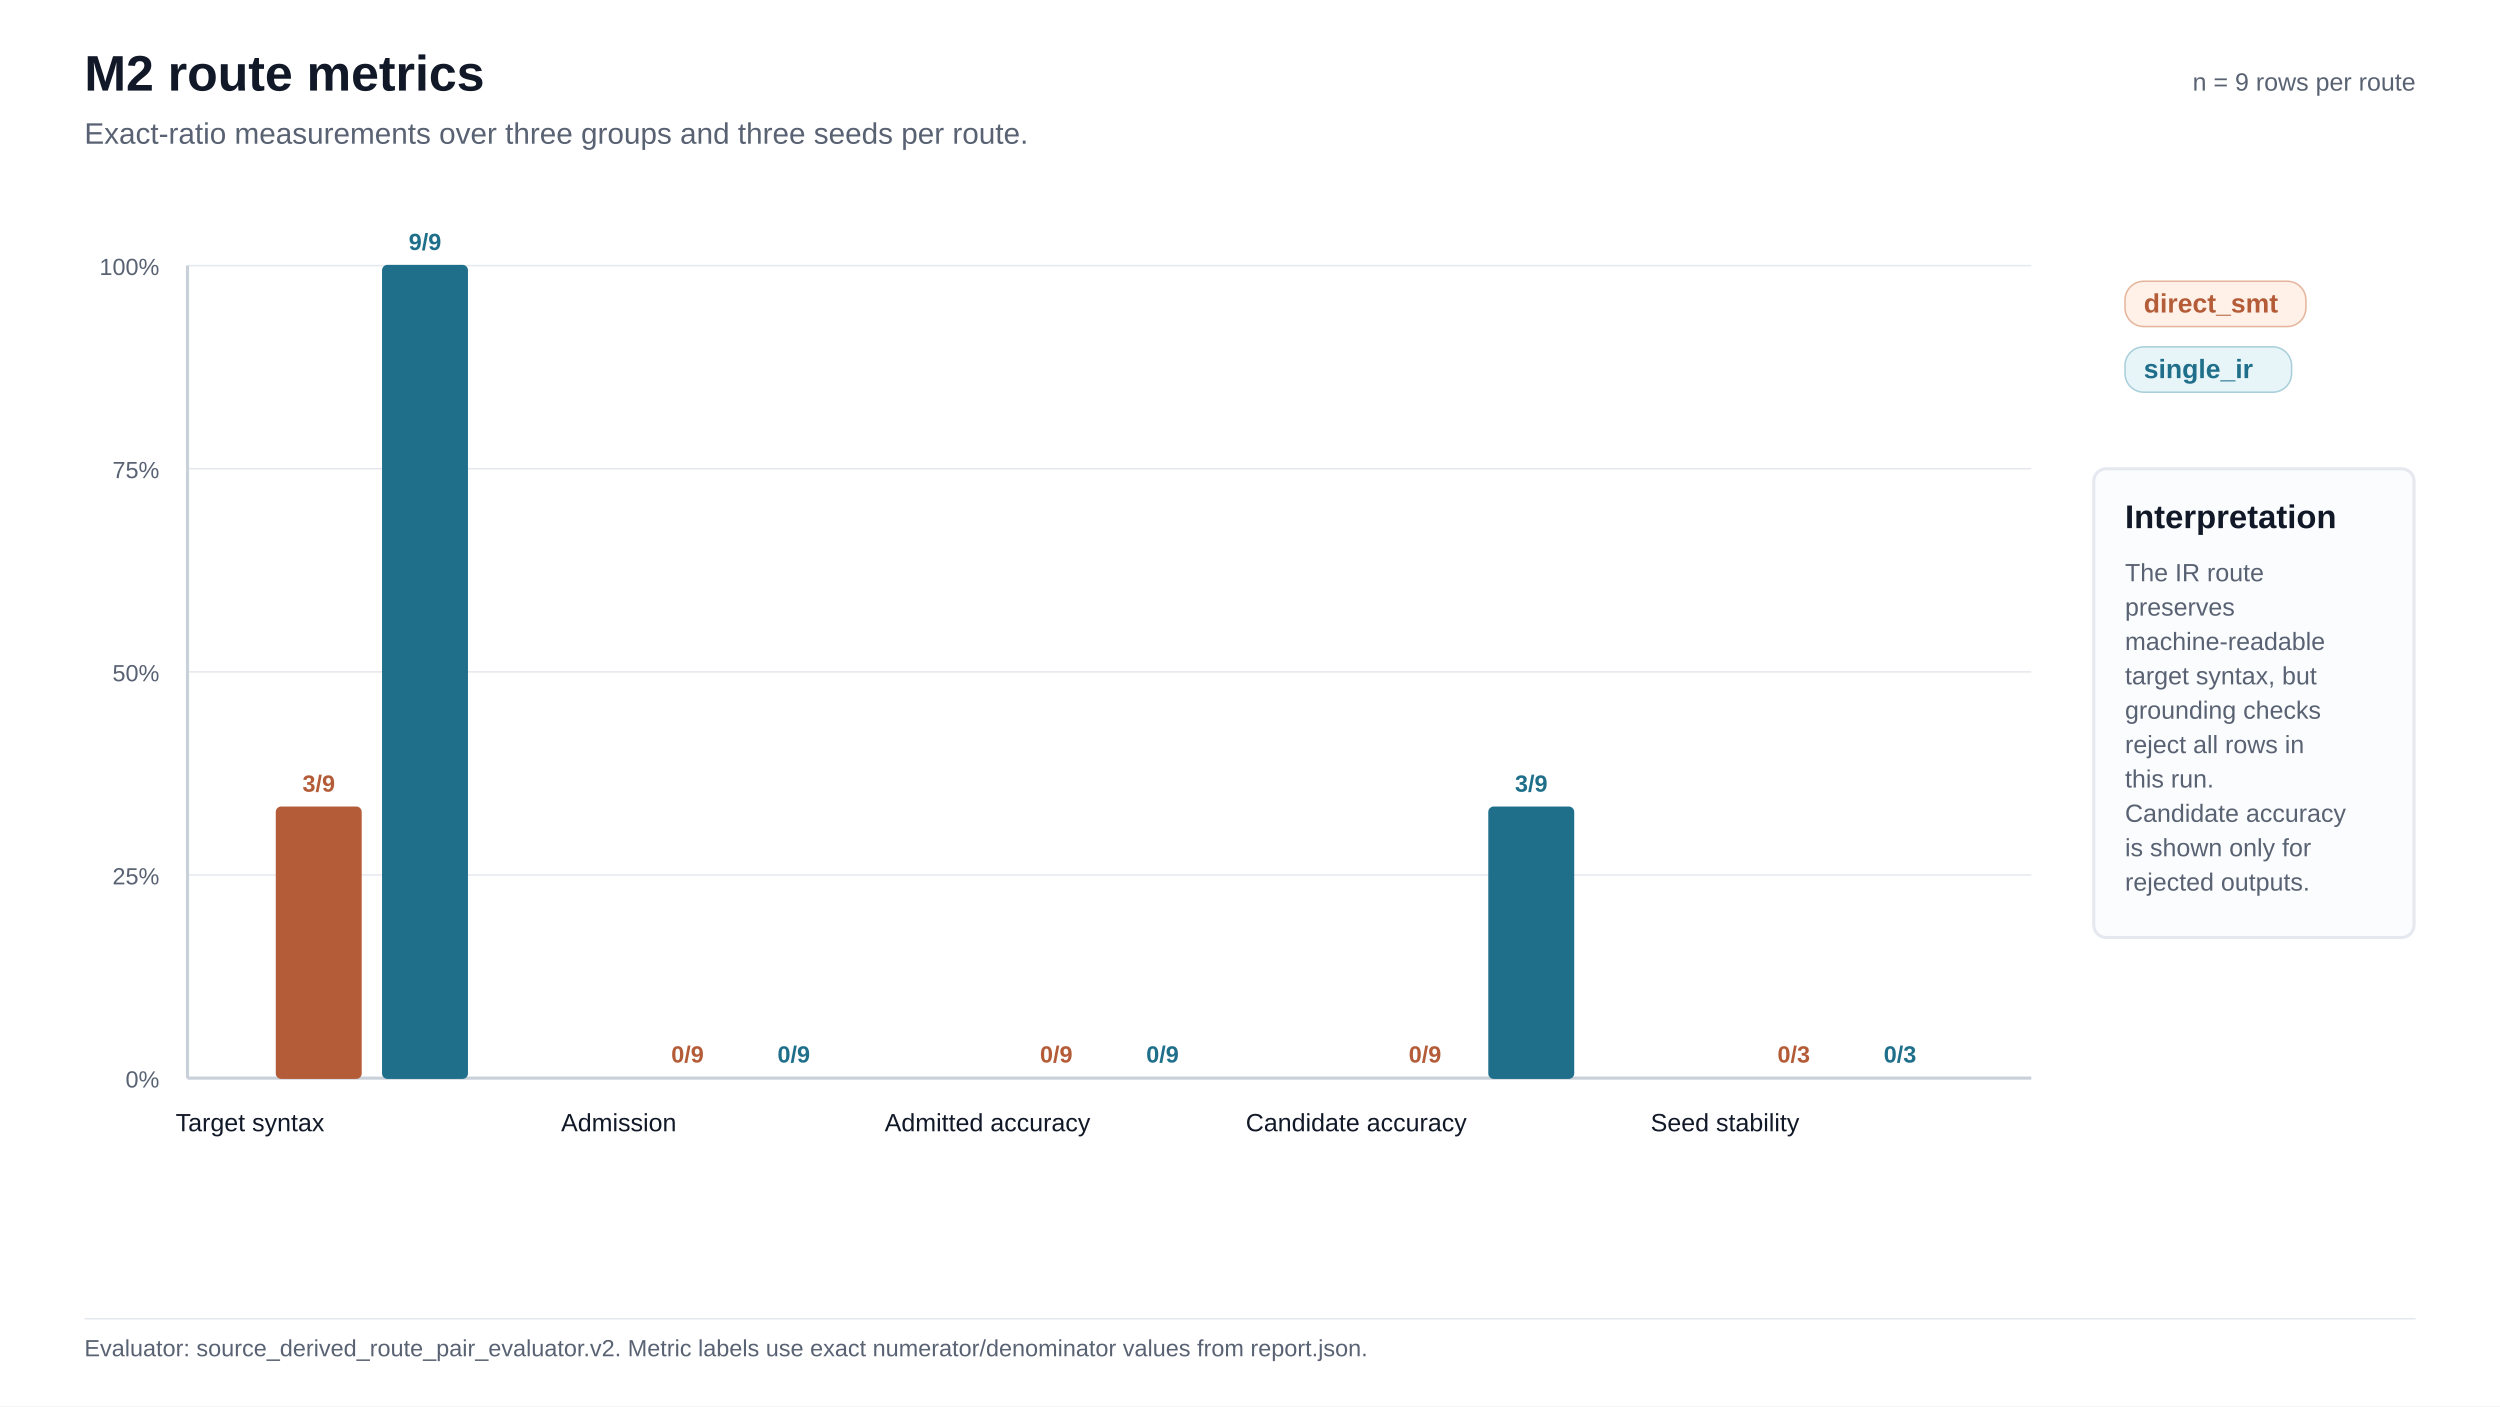
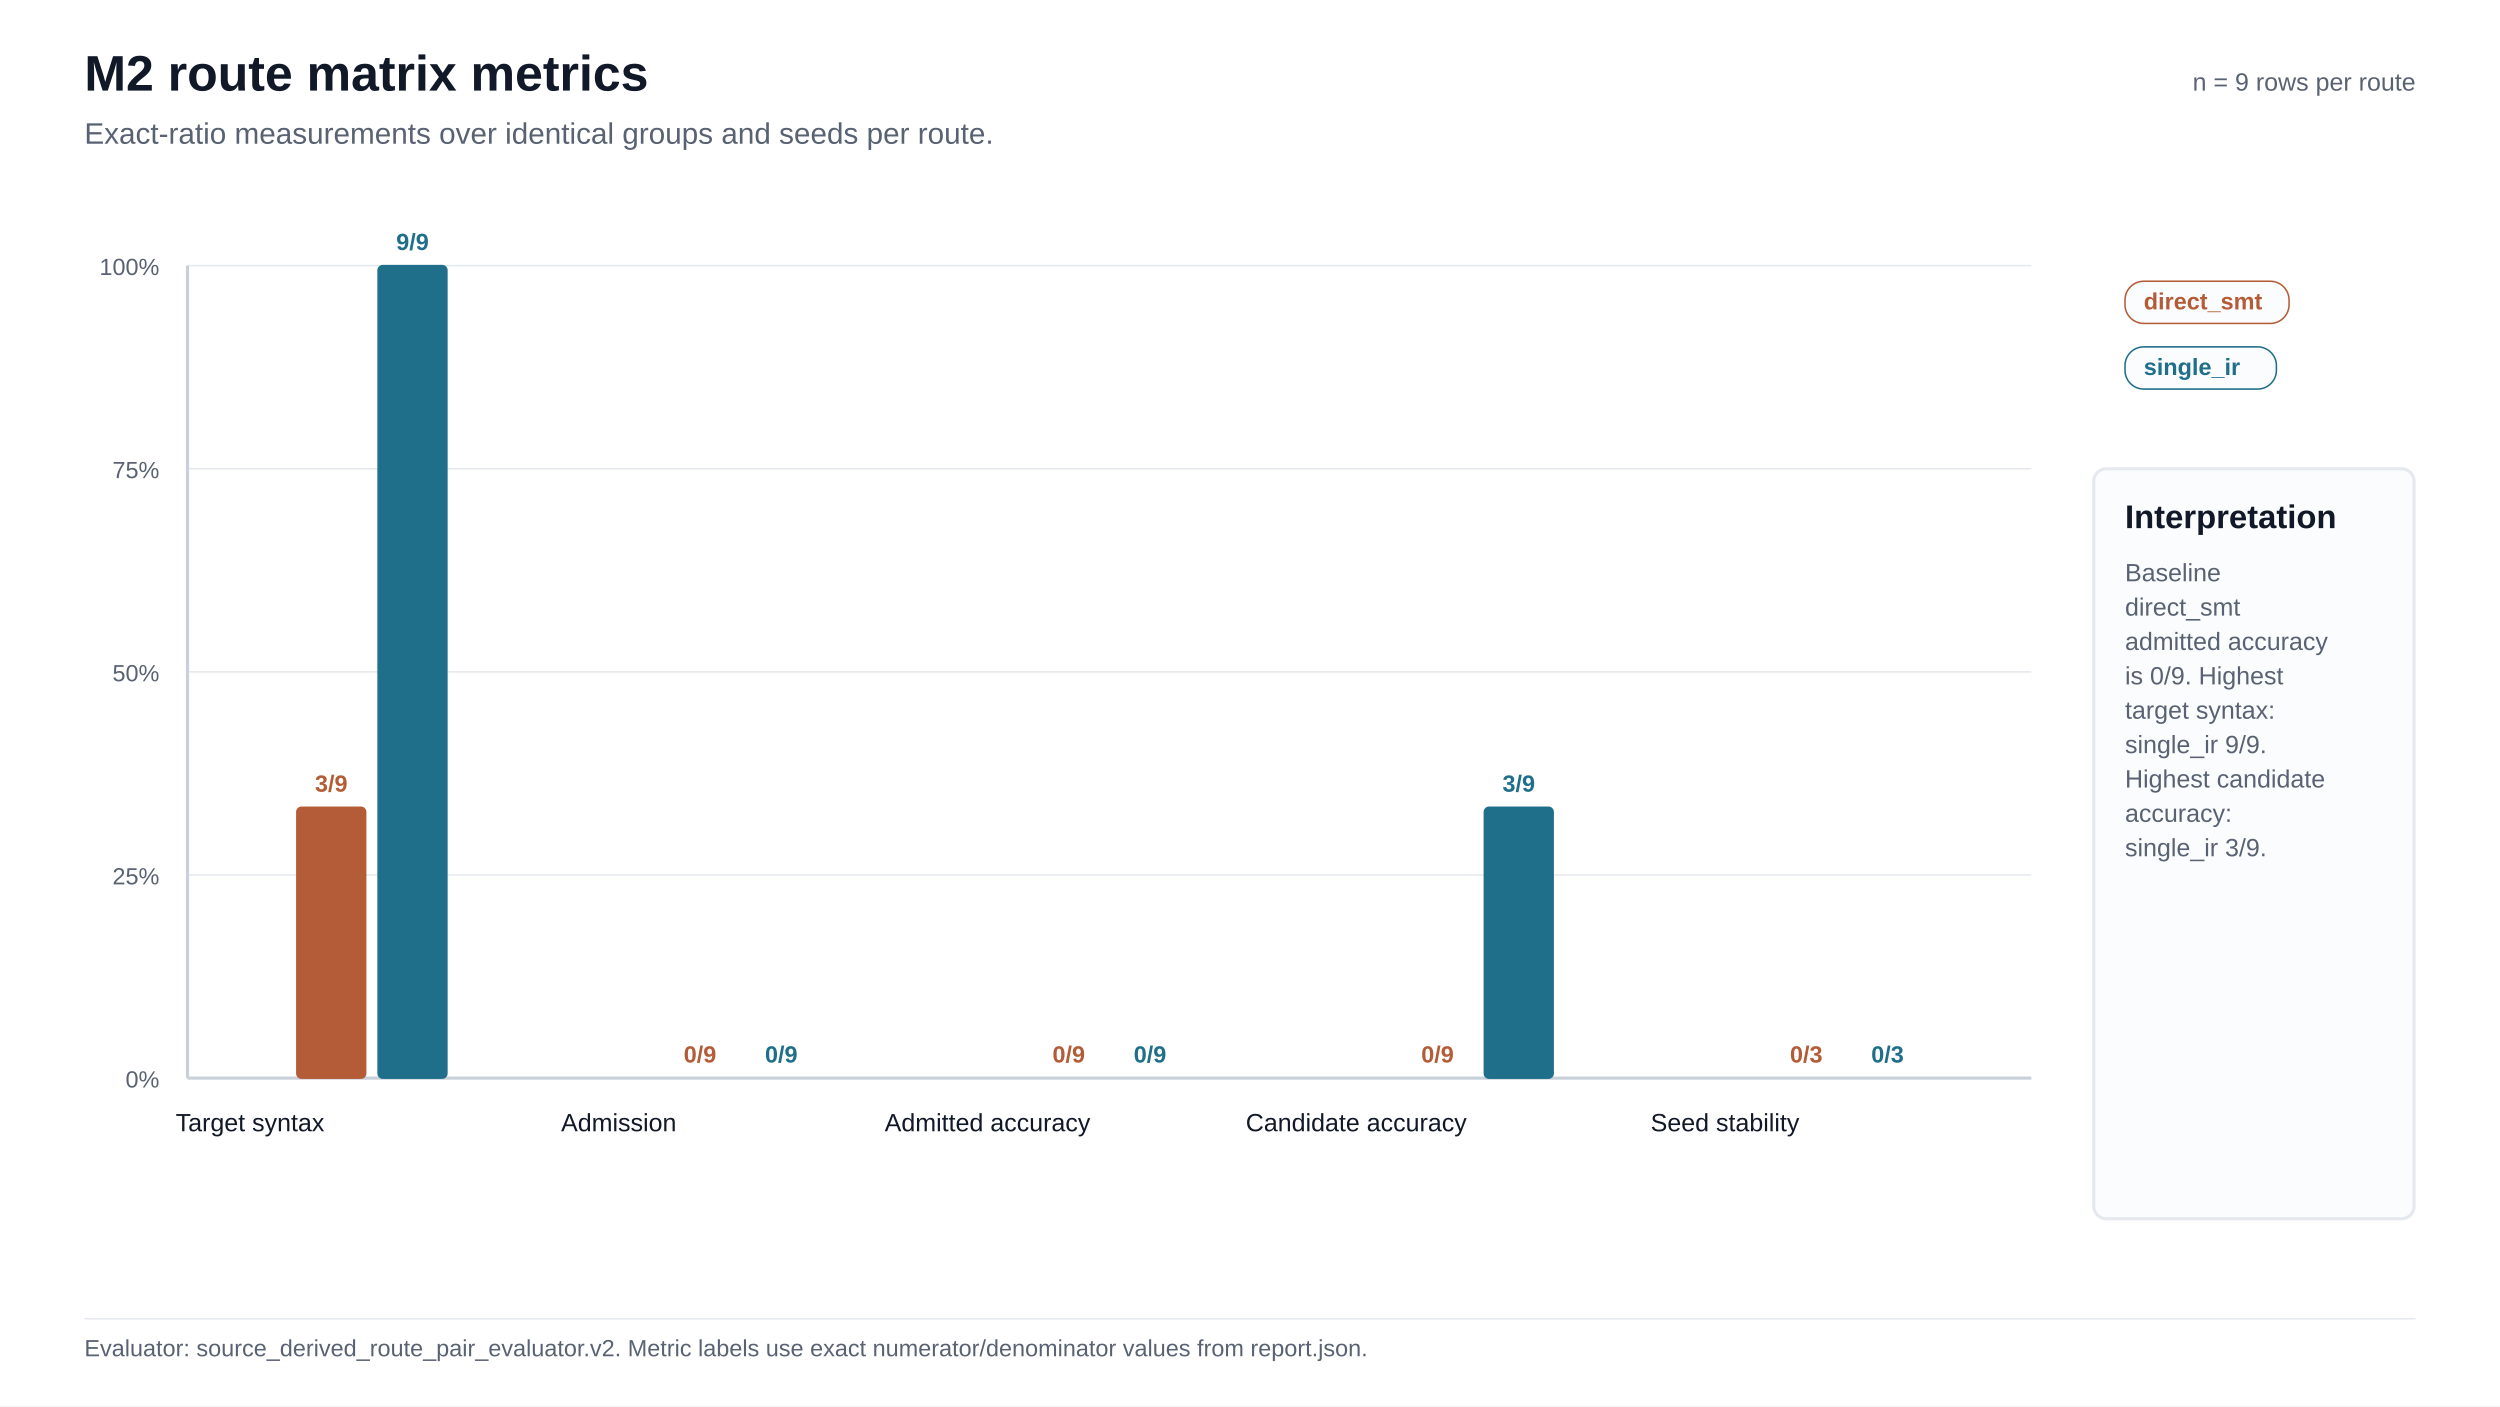
<svg xmlns="http://www.w3.org/2000/svg" width="1600" height="900" viewBox="0 0 1600 900" role="img" aria-labelledby="title desc">
  <rect width="1600" height="900" fill="#ffffff" />
-   <text x="54" y="58" font-family="Arial, Helvetica, sans-serif" font-size="32" font-weight="700" fill="#111827" text-anchor="start">M2 route metrics</text>
-   <text x="54" y="92" font-family="Arial, Helvetica, sans-serif" font-size="19" font-weight="400" fill="#596273" text-anchor="start">Exact-ratio measurements over three groups and three seeds per route.</text>
+   <text x="54" y="58" font-family="Arial, Helvetica, sans-serif" font-size="32" font-weight="700" fill="#111827" text-anchor="start">M2 route matrix metrics</text>
+   <text x="54" y="92" font-family="Arial, Helvetica, sans-serif" font-size="19" font-weight="400" fill="#596273" text-anchor="start">Exact-ratio measurements over identical groups and seeds per route.</text>
  <text x="1546" y="58" font-family="Arial, Helvetica, sans-serif" font-size="16" font-weight="400" fill="#596273" text-anchor="end">n = 9 rows per route</text>
  <line x1="120" y1="690" x2="1300" y2="690" stroke="#e5e9ef" stroke-width="1" />
  <text x="102" y="696" font-family="Arial, Helvetica, sans-serif" font-size="15" font-weight="400" fill="#596273" text-anchor="end">0%</text>
  <line x1="120" y1="560" x2="1300" y2="560" stroke="#e5e9ef" stroke-width="1" />
  <text x="102" y="566" font-family="Arial, Helvetica, sans-serif" font-size="15" font-weight="400" fill="#596273" text-anchor="end">25%</text>
  <line x1="120" y1="430" x2="1300" y2="430" stroke="#e5e9ef" stroke-width="1" />
  <text x="102" y="436" font-family="Arial, Helvetica, sans-serif" font-size="15" font-weight="400" fill="#596273" text-anchor="end">50%</text>
  <line x1="120" y1="300" x2="1300" y2="300" stroke="#e5e9ef" stroke-width="1" />
  <text x="102" y="306" font-family="Arial, Helvetica, sans-serif" font-size="15" font-weight="400" fill="#596273" text-anchor="end">75%</text>
  <line x1="120" y1="170" x2="1300" y2="170" stroke="#e5e9ef" stroke-width="1" />
  <text x="102" y="176" font-family="Arial, Helvetica, sans-serif" font-size="15" font-weight="400" fill="#596273" text-anchor="end">100%</text>
  <line x1="120" y1="170" x2="120" y2="690" stroke="#c8d0da" stroke-width="2" />
  <line x1="120" y1="690" x2="1300" y2="690" stroke="#c8d0da" stroke-width="2" />
-   <rect x="177" y="516.667" width="54" height="173.333" rx="3" fill="#b45c37" stroke="#b45c37" stroke-width="1" />
-   <rect x="245" y="170" width="54" height="520" rx="3" fill="#1f6f8b" stroke="#1f6f8b" stroke-width="1" />
-   <text x="204" y="506.667" font-family="Arial, Helvetica, sans-serif" font-size="15" font-weight="700" fill="#b45c37" text-anchor="middle">3/9</text>
-   <text x="272" y="160" font-family="Arial, Helvetica, sans-serif" font-size="15" font-weight="700" fill="#1f6f8b" text-anchor="middle">9/9</text>
+   <rect x="190" y="516.667" width="44" height="173.333" rx="3" fill="#b45c37" stroke="#b45c37" stroke-width="1" />
+   <text x="212" y="506.667" font-family="Arial, Helvetica, sans-serif" font-size="15" font-weight="700" fill="#b45c37" text-anchor="middle">3/9</text>
+   <rect x="242" y="170" width="44" height="520" rx="3" fill="#1f6f8b" stroke="#1f6f8b" stroke-width="1" />
+   <text x="264" y="160" font-family="Arial, Helvetica, sans-serif" font-size="15" font-weight="700" fill="#1f6f8b" text-anchor="middle">9/9</text>
  <text x="160" y="724" font-family="Arial, Helvetica, sans-serif" font-size="16" font-weight="400" fill="#111827" text-anchor="middle">Target syntax</text>
-   <rect x="413" y="690" width="54" height="0" rx="3" fill="#b45c37" stroke="#b45c37" stroke-width="1" />
-   <rect x="481" y="690" width="54" height="0" rx="3" fill="#1f6f8b" stroke="#1f6f8b" stroke-width="1" />
-   <text x="440" y="680" font-family="Arial, Helvetica, sans-serif" font-size="15" font-weight="700" fill="#b45c37" text-anchor="middle">0/9</text>
-   <text x="508" y="680" font-family="Arial, Helvetica, sans-serif" font-size="15" font-weight="700" fill="#1f6f8b" text-anchor="middle">0/9</text>
+   <rect x="426" y="690" width="44" height="0" rx="3" fill="#b45c37" stroke="#b45c37" stroke-width="1" />
+   <text x="448" y="680" font-family="Arial, Helvetica, sans-serif" font-size="15" font-weight="700" fill="#b45c37" text-anchor="middle">0/9</text>
+   <rect x="478" y="690" width="44" height="0" rx="3" fill="#1f6f8b" stroke="#1f6f8b" stroke-width="1" />
+   <text x="500" y="680" font-family="Arial, Helvetica, sans-serif" font-size="15" font-weight="700" fill="#1f6f8b" text-anchor="middle">0/9</text>
  <text x="396" y="724" font-family="Arial, Helvetica, sans-serif" font-size="16" font-weight="400" fill="#111827" text-anchor="middle">Admission</text>
-   <rect x="649" y="690" width="54" height="0" rx="3" fill="#b45c37" stroke="#b45c37" stroke-width="1" />
-   <rect x="717" y="690" width="54" height="0" rx="3" fill="#1f6f8b" stroke="#1f6f8b" stroke-width="1" />
-   <text x="676" y="680" font-family="Arial, Helvetica, sans-serif" font-size="15" font-weight="700" fill="#b45c37" text-anchor="middle">0/9</text>
-   <text x="744" y="680" font-family="Arial, Helvetica, sans-serif" font-size="15" font-weight="700" fill="#1f6f8b" text-anchor="middle">0/9</text>
+   <rect x="662" y="690" width="44" height="0" rx="3" fill="#b45c37" stroke="#b45c37" stroke-width="1" />
+   <text x="684" y="680" font-family="Arial, Helvetica, sans-serif" font-size="15" font-weight="700" fill="#b45c37" text-anchor="middle">0/9</text>
+   <rect x="714" y="690" width="44" height="0" rx="3" fill="#1f6f8b" stroke="#1f6f8b" stroke-width="1" />
+   <text x="736" y="680" font-family="Arial, Helvetica, sans-serif" font-size="15" font-weight="700" fill="#1f6f8b" text-anchor="middle">0/9</text>
  <text x="632" y="724" font-family="Arial, Helvetica, sans-serif" font-size="16" font-weight="400" fill="#111827" text-anchor="middle">Admitted accuracy</text>
-   <rect x="885" y="690" width="54" height="0" rx="3" fill="#b45c37" stroke="#b45c37" stroke-width="1" />
-   <rect x="953" y="516.667" width="54" height="173.333" rx="3" fill="#1f6f8b" stroke="#1f6f8b" stroke-width="1" />
-   <text x="912" y="680" font-family="Arial, Helvetica, sans-serif" font-size="15" font-weight="700" fill="#b45c37" text-anchor="middle">0/9</text>
-   <text x="980" y="506.667" font-family="Arial, Helvetica, sans-serif" font-size="15" font-weight="700" fill="#1f6f8b" text-anchor="middle">3/9</text>
+   <rect x="898" y="690" width="44" height="0" rx="3" fill="#b45c37" stroke="#b45c37" stroke-width="1" />
+   <text x="920" y="680" font-family="Arial, Helvetica, sans-serif" font-size="15" font-weight="700" fill="#b45c37" text-anchor="middle">0/9</text>
+   <rect x="950" y="516.667" width="44" height="173.333" rx="3" fill="#1f6f8b" stroke="#1f6f8b" stroke-width="1" />
+   <text x="972" y="506.667" font-family="Arial, Helvetica, sans-serif" font-size="15" font-weight="700" fill="#1f6f8b" text-anchor="middle">3/9</text>
  <text x="868" y="724" font-family="Arial, Helvetica, sans-serif" font-size="16" font-weight="400" fill="#111827" text-anchor="middle">Candidate accuracy</text>
-   <rect x="1121" y="690" width="54" height="0" rx="3" fill="#b45c37" stroke="#b45c37" stroke-width="1" />
-   <rect x="1189" y="690" width="54" height="0" rx="3" fill="#1f6f8b" stroke="#1f6f8b" stroke-width="1" />
-   <text x="1148" y="680" font-family="Arial, Helvetica, sans-serif" font-size="15" font-weight="700" fill="#b45c37" text-anchor="middle">0/3</text>
-   <text x="1216" y="680" font-family="Arial, Helvetica, sans-serif" font-size="15" font-weight="700" fill="#1f6f8b" text-anchor="middle">0/3</text>
+   <rect x="1134" y="690" width="44" height="0" rx="3" fill="#b45c37" stroke="#b45c37" stroke-width="1" />
+   <text x="1156" y="680" font-family="Arial, Helvetica, sans-serif" font-size="15" font-weight="700" fill="#b45c37" text-anchor="middle">0/3</text>
+   <rect x="1186" y="690" width="44" height="0" rx="3" fill="#1f6f8b" stroke="#1f6f8b" stroke-width="1" />
+   <text x="1208" y="680" font-family="Arial, Helvetica, sans-serif" font-size="15" font-weight="700" fill="#1f6f8b" text-anchor="middle">0/3</text>
  <text x="1104" y="724" font-family="Arial, Helvetica, sans-serif" font-size="16" font-weight="400" fill="#111827" text-anchor="middle">Seed stability</text>
-   <rect x="1360" y="180" width="115.8" height="29" rx="12" fill="#fff0e8" stroke="#e5b69d" stroke-width="1" />
-   <text x="1372" y="200" font-family="Arial, Helvetica, sans-serif" font-size="17" font-weight="700" fill="#b45c37" text-anchor="start">direct_smt</text>
-   <rect x="1360" y="222" width="106.62" height="29" rx="12" fill="#e8f5f8" stroke="#a9cfda" stroke-width="1" />
-   <text x="1372" y="242" font-family="Arial, Helvetica, sans-serif" font-size="17" font-weight="700" fill="#1f6f8b" text-anchor="start">single_ir</text>
-   <rect x="1340" y="300" width="205" height="300" rx="8" fill="#fbfcfd" stroke="#e5e9ef" stroke-width="2" />
+   <rect x="1360" y="180" width="105" height="27" rx="12" fill="#fbfcfd" stroke="#b45c37" stroke-width="1" />
+   <text x="1372" y="198" font-family="Arial, Helvetica, sans-serif" font-size="15" font-weight="700" fill="#b45c37" text-anchor="start">direct_smt</text>
+   <rect x="1360" y="222" width="96.9" height="27" rx="12" fill="#fbfcfd" stroke="#1f6f8b" stroke-width="1" />
+   <text x="1372" y="240" font-family="Arial, Helvetica, sans-serif" font-size="15" font-weight="700" fill="#1f6f8b" text-anchor="start">single_ir</text>
+   <rect x="1340" y="300" width="205" height="480" rx="8" fill="#fbfcfd" stroke="#e5e9ef" stroke-width="2" />
  <text x="1360" y="338" font-family="Arial, Helvetica, sans-serif" font-size="21" font-weight="700" fill="#111827" text-anchor="start">Interpretation</text>
-   <text x="1360" y="372" font-family="Arial, Helvetica, sans-serif" font-size="16" font-weight="400" fill="#596273" text-anchor="start">The IR route</text>
-   <text x="1360" y="394" font-family="Arial, Helvetica, sans-serif" font-size="16" font-weight="400" fill="#596273" text-anchor="start">preserves</text>
-   <text x="1360" y="416" font-family="Arial, Helvetica, sans-serif" font-size="16" font-weight="400" fill="#596273" text-anchor="start">machine-readable</text>
-   <text x="1360" y="438" font-family="Arial, Helvetica, sans-serif" font-size="16" font-weight="400" fill="#596273" text-anchor="start">target syntax, but</text>
-   <text x="1360" y="460" font-family="Arial, Helvetica, sans-serif" font-size="16" font-weight="400" fill="#596273" text-anchor="start">grounding checks</text>
-   <text x="1360" y="482" font-family="Arial, Helvetica, sans-serif" font-size="16" font-weight="400" fill="#596273" text-anchor="start">reject all rows in</text>
-   <text x="1360" y="504" font-family="Arial, Helvetica, sans-serif" font-size="16" font-weight="400" fill="#596273" text-anchor="start">this run.</text>
-   <text x="1360" y="526" font-family="Arial, Helvetica, sans-serif" font-size="16" font-weight="400" fill="#596273" text-anchor="start">Candidate accuracy</text>
-   <text x="1360" y="548" font-family="Arial, Helvetica, sans-serif" font-size="16" font-weight="400" fill="#596273" text-anchor="start">is shown only for</text>
-   <text x="1360" y="570" font-family="Arial, Helvetica, sans-serif" font-size="16" font-weight="400" fill="#596273" text-anchor="start">rejected outputs.</text>
+   <text x="1360" y="372" font-family="Arial, Helvetica, sans-serif" font-size="16" font-weight="400" fill="#596273" text-anchor="start">Baseline</text>
+   <text x="1360" y="394" font-family="Arial, Helvetica, sans-serif" font-size="16" font-weight="400" fill="#596273" text-anchor="start">direct_smt</text>
+   <text x="1360" y="416" font-family="Arial, Helvetica, sans-serif" font-size="16" font-weight="400" fill="#596273" text-anchor="start">admitted accuracy</text>
+   <text x="1360" y="438" font-family="Arial, Helvetica, sans-serif" font-size="16" font-weight="400" fill="#596273" text-anchor="start">is 0/9. Highest</text>
+   <text x="1360" y="460" font-family="Arial, Helvetica, sans-serif" font-size="16" font-weight="400" fill="#596273" text-anchor="start">target syntax:</text>
+   <text x="1360" y="482" font-family="Arial, Helvetica, sans-serif" font-size="16" font-weight="400" fill="#596273" text-anchor="start">single_ir 9/9.</text>
+   <text x="1360" y="504" font-family="Arial, Helvetica, sans-serif" font-size="16" font-weight="400" fill="#596273" text-anchor="start">Highest candidate</text>
+   <text x="1360" y="526" font-family="Arial, Helvetica, sans-serif" font-size="16" font-weight="400" fill="#596273" text-anchor="start">accuracy:</text>
+   <text x="1360" y="548" font-family="Arial, Helvetica, sans-serif" font-size="16" font-weight="400" fill="#596273" text-anchor="start">single_ir 3/9.</text>
  <line x1="54" y1="844" x2="1546" y2="844" stroke="#e5e9ef" stroke-width="1" />
  <text x="54" y="868" font-family="Arial, Helvetica, sans-serif" font-size="15" font-weight="400" fill="#596273" text-anchor="start">Evaluator: source_derived_route_pair_evaluator.v2. Metric labels use exact numerator/denominator values from report.json.</text>
</svg>
